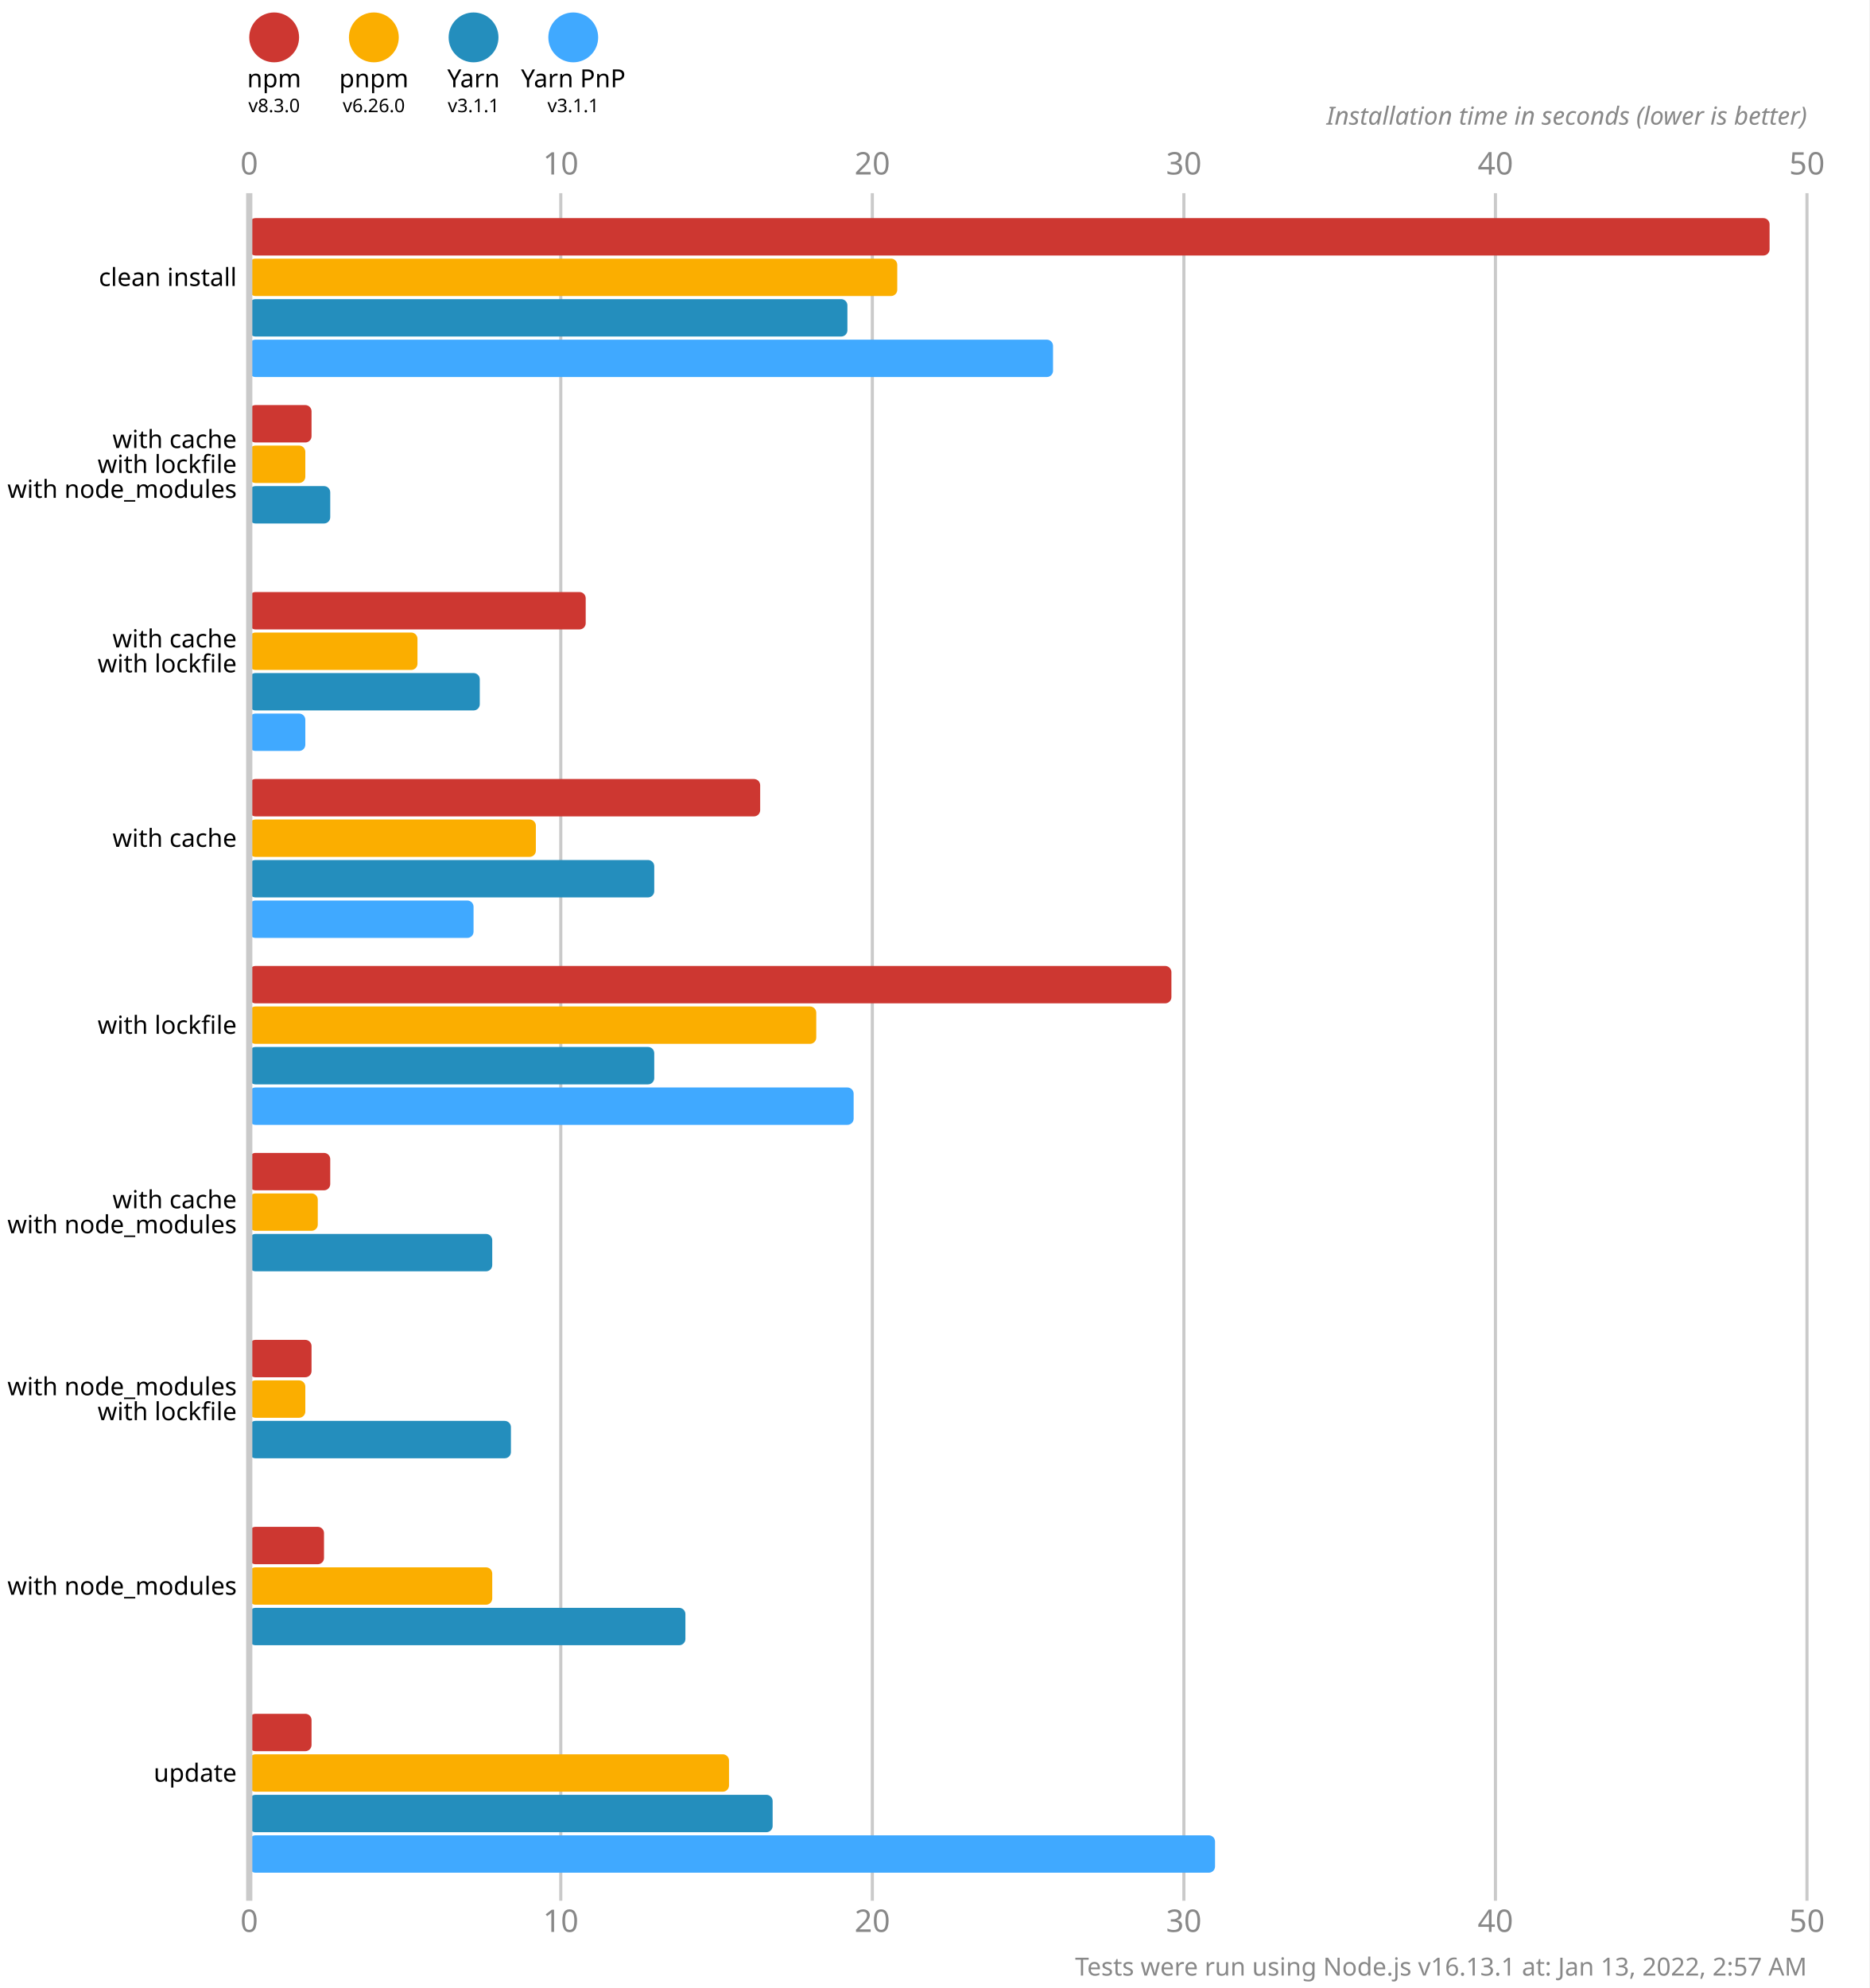
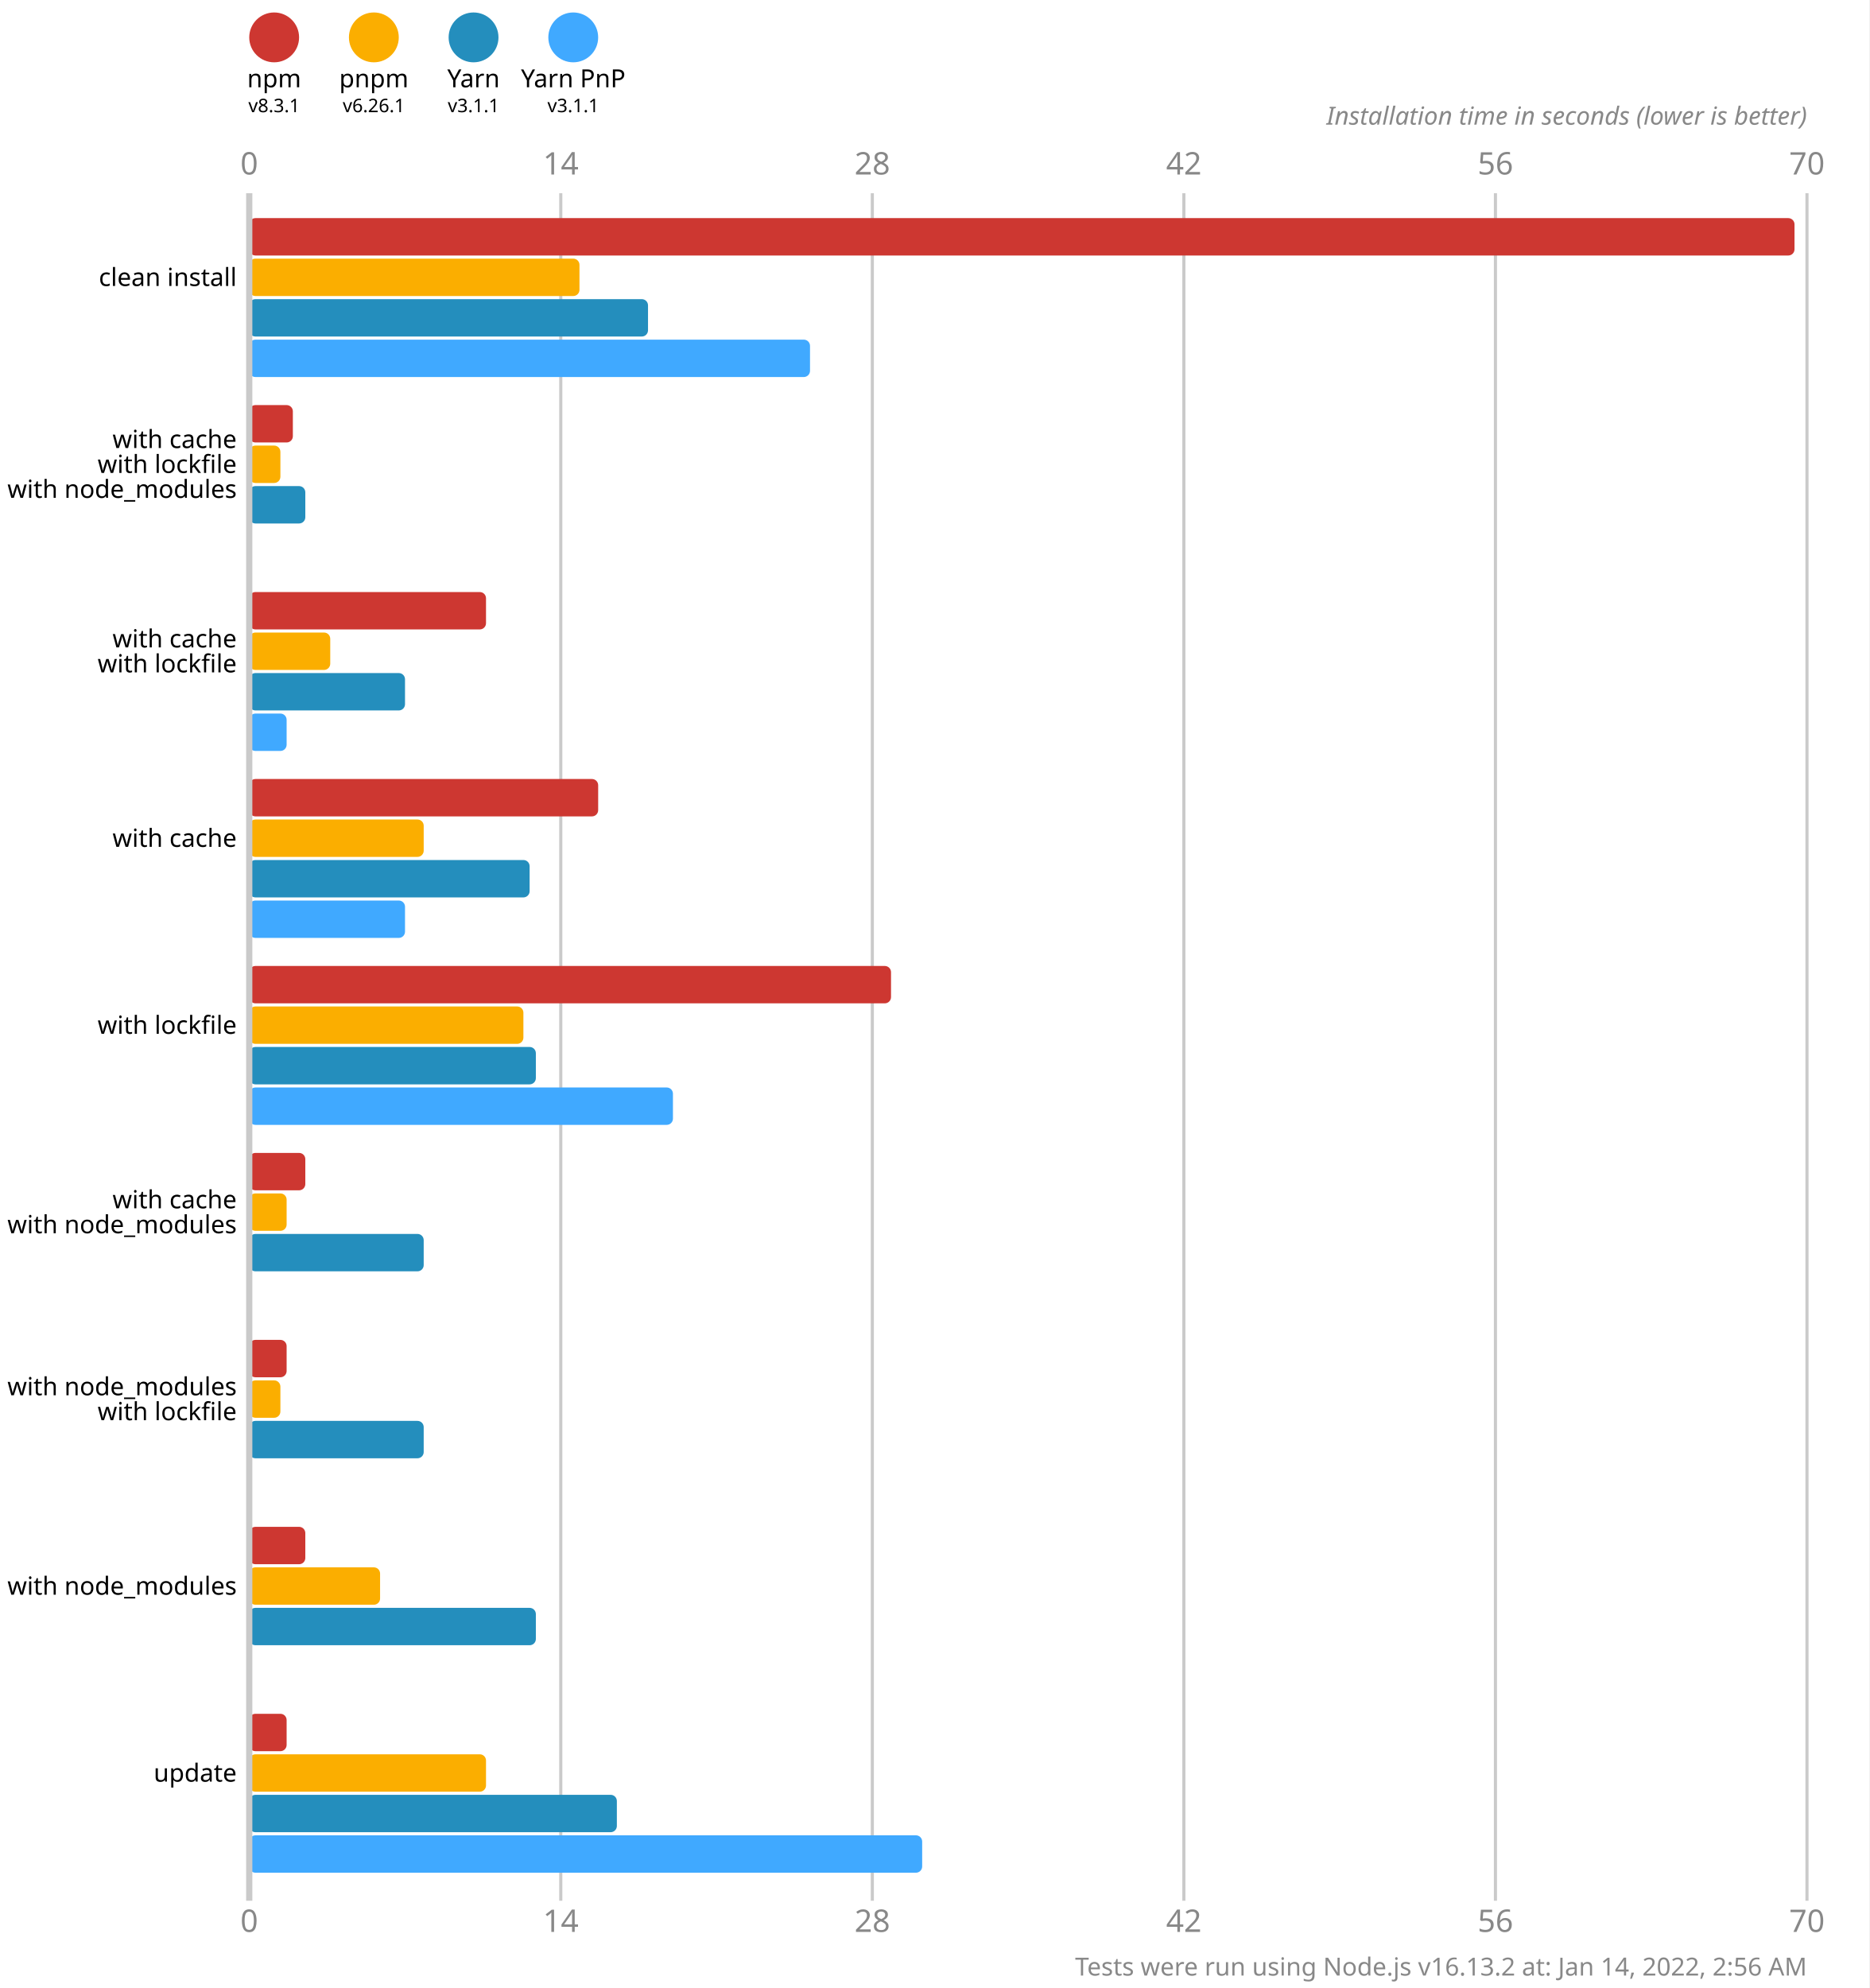
<svg xmlns="http://www.w3.org/2000/svg" version="1.1" viewBox="0 0 300 319">
  <style>
    .font { font-family: sans-serif; }
    .s3 { font-size: 3px; }
    .s4 { font-size: 4px; }
    .s5 { font-size: 5px; }
    .line { stroke: #cacaca; }
    .width { stroke-width: 0.5; }
    .text { fill: #888; }
  </style>
  <rect x="0" y="0" width="300" height="319" fill="#fff" />
  <circle cx="44" cy="6" r="4" fill="#cd3731" />
  <text x="44" y="14" class="font s4" text-anchor="middle">npm</text>
-   <text x="44" y="18" class="font s3" text-anchor="middle">v8.3.0</text>
+   <text x="44" y="18" class="font s3" text-anchor="middle">v8.3.1</text>
  <circle cx="60" cy="6" r="4" fill="#fbae00" />
  <text x="60" y="14" class="font s4" text-anchor="middle">pnpm</text>
-   <text x="60" y="18" class="font s3" text-anchor="middle">v6.26.0</text>
+   <text x="60" y="18" class="font s3" text-anchor="middle">v6.26.1</text>
  <circle cx="76" cy="6" r="4" fill="#248ebd" />
  <text x="76" y="14" class="font s4" text-anchor="middle">Yarn</text>
  <text x="76" y="18" class="font s3" text-anchor="middle">v3.1.1</text>
  <circle cx="92" cy="6" r="4" fill="#40a9ff" />
  <text x="92" y="14" class="font s4" text-anchor="middle">Yarn PnP</text>
  <text x="92" y="18" class="font s3" text-anchor="middle">v3.1.1</text>
  <text x="40" y="28" class="font s5 text" text-anchor="middle">0</text>
  <text x="40" y="310" class="font s5 text" text-anchor="middle">0</text>
  <line x1="90" y1="31" x2="90" y2="305" class="line width" />
-   <text x="90" y="28" class="font s5 text" text-anchor="middle">10</text>
-   <text x="90" y="310" class="font s5 text" text-anchor="middle">10</text>
+   <text x="90" y="28" class="font s5 text" text-anchor="middle">14</text>
+   <text x="90" y="310" class="font s5 text" text-anchor="middle">14</text>
  <line x1="140" y1="31" x2="140" y2="305" class="line width" />
-   <text x="140" y="28" class="font s5 text" text-anchor="middle">20</text>
-   <text x="140" y="310" class="font s5 text" text-anchor="middle">20</text>
+   <text x="140" y="28" class="font s5 text" text-anchor="middle">28</text>
+   <text x="140" y="310" class="font s5 text" text-anchor="middle">28</text>
  <line x1="190" y1="31" x2="190" y2="305" class="line width" />
-   <text x="190" y="28" class="font s5 text" text-anchor="middle">30</text>
-   <text x="190" y="310" class="font s5 text" text-anchor="middle">30</text>
+   <text x="190" y="28" class="font s5 text" text-anchor="middle">42</text>
+   <text x="190" y="310" class="font s5 text" text-anchor="middle">42</text>
  <line x1="240" y1="31" x2="240" y2="305" class="line width" />
-   <text x="240" y="28" class="font s5 text" text-anchor="middle">40</text>
-   <text x="240" y="310" class="font s5 text" text-anchor="middle">40</text>
+   <text x="240" y="28" class="font s5 text" text-anchor="middle">56</text>
+   <text x="240" y="310" class="font s5 text" text-anchor="middle">56</text>
  <line x1="290" y1="31" x2="290" y2="305" class="line width" />
-   <text x="290" y="28" class="font s5 text" text-anchor="middle">50</text>
-   <text x="290" y="310" class="font s5 text" text-anchor="middle">50</text>
+   <text x="290" y="28" class="font s5 text" text-anchor="middle">70</text>
+   <text x="290" y="310" class="font s5 text" text-anchor="middle">70</text>
  <text x="290" y="20" class="font s4 text" font-style="italic" text-anchor="end">Installation time in seconds (lower is better)</text>
-   <rect x="40" y="35" width="244" height="6" fill="#cd3731" rx="1" ry="1" />
-   <rect x="40" y="41.5" width="104" height="6" fill="#fbae00" rx="1" ry="1" />
-   <rect x="40" y="48" width="96" height="6" fill="#248ebd" rx="1" ry="1" />
-   <rect x="40" y="54.5" width="129" height="6" fill="#40a9ff" rx="1" ry="1" />
-   <rect x="40" y="65" width="10" height="6" fill="#cd3731" rx="1" ry="1" />
-   <rect x="40" y="71.5" width="9" height="6" fill="#fbae00" rx="1" ry="1" />
-   <rect x="40" y="78" width="13" height="6" fill="#248ebd" rx="1" ry="1" />
+   <rect x="40" y="35" width="248" height="6" fill="#cd3731" rx="1" ry="1" />
+   <rect x="40" y="41.5" width="53" height="6" fill="#fbae00" rx="1" ry="1" />
+   <rect x="40" y="48" width="64" height="6" fill="#248ebd" rx="1" ry="1" />
+   <rect x="40" y="54.5" width="90" height="6" fill="#40a9ff" rx="1" ry="1" />
+   <rect x="40" y="65" width="7" height="6" fill="#cd3731" rx="1" ry="1" />
+   <rect x="40" y="71.5" width="5" height="6" fill="#fbae00" rx="1" ry="1" />
+   <rect x="40" y="78" width="9" height="6" fill="#248ebd" rx="1" ry="1" />
  <rect x="40" y="84.5" width="0" height="6" fill="#40a9ff" rx="1" ry="1" />
-   <rect x="40" y="95" width="54" height="6" fill="#cd3731" rx="1" ry="1" />
-   <rect x="40" y="101.5" width="27" height="6" fill="#fbae00" rx="1" ry="1" />
-   <rect x="40" y="108" width="37" height="6" fill="#248ebd" rx="1" ry="1" />
-   <rect x="40" y="114.5" width="9" height="6" fill="#40a9ff" rx="1" ry="1" />
-   <rect x="40" y="125" width="82" height="6" fill="#cd3731" rx="1" ry="1" />
-   <rect x="40" y="131.5" width="46" height="6" fill="#fbae00" rx="1" ry="1" />
-   <rect x="40" y="138" width="65" height="6" fill="#248ebd" rx="1" ry="1" />
-   <rect x="40" y="144.5" width="36" height="6" fill="#40a9ff" rx="1" ry="1" />
-   <rect x="40" y="155" width="148" height="6" fill="#cd3731" rx="1" ry="1" />
-   <rect x="40" y="161.5" width="91" height="6" fill="#fbae00" rx="1" ry="1" />
-   <rect x="40" y="168" width="65" height="6" fill="#248ebd" rx="1" ry="1" />
-   <rect x="40" y="174.5" width="97" height="6" fill="#40a9ff" rx="1" ry="1" />
-   <rect x="40" y="185" width="13" height="6" fill="#cd3731" rx="1" ry="1" />
-   <rect x="40" y="191.5" width="11" height="6" fill="#fbae00" rx="1" ry="1" />
-   <rect x="40" y="198" width="39" height="6" fill="#248ebd" rx="1" ry="1" />
+   <rect x="40" y="95" width="38" height="6" fill="#cd3731" rx="1" ry="1" />
+   <rect x="40" y="101.5" width="13" height="6" fill="#fbae00" rx="1" ry="1" />
+   <rect x="40" y="108" width="25" height="6" fill="#248ebd" rx="1" ry="1" />
+   <rect x="40" y="114.5" width="6" height="6" fill="#40a9ff" rx="1" ry="1" />
+   <rect x="40" y="125" width="56" height="6" fill="#cd3731" rx="1" ry="1" />
+   <rect x="40" y="131.5" width="28" height="6" fill="#fbae00" rx="1" ry="1" />
+   <rect x="40" y="138" width="45" height="6" fill="#248ebd" rx="1" ry="1" />
+   <rect x="40" y="144.5" width="25" height="6" fill="#40a9ff" rx="1" ry="1" />
+   <rect x="40" y="155" width="103" height="6" fill="#cd3731" rx="1" ry="1" />
+   <rect x="40" y="161.5" width="44" height="6" fill="#fbae00" rx="1" ry="1" />
+   <rect x="40" y="168" width="46" height="6" fill="#248ebd" rx="1" ry="1" />
+   <rect x="40" y="174.5" width="68" height="6" fill="#40a9ff" rx="1" ry="1" />
+   <rect x="40" y="185" width="9" height="6" fill="#cd3731" rx="1" ry="1" />
+   <rect x="40" y="191.5" width="6" height="6" fill="#fbae00" rx="1" ry="1" />
+   <rect x="40" y="198" width="28" height="6" fill="#248ebd" rx="1" ry="1" />
  <rect x="40" y="204.5" width="0" height="6" fill="#40a9ff" rx="1" ry="1" />
-   <rect x="40" y="215" width="10" height="6" fill="#cd3731" rx="1" ry="1" />
-   <rect x="40" y="221.5" width="9" height="6" fill="#fbae00" rx="1" ry="1" />
-   <rect x="40" y="228" width="42" height="6" fill="#248ebd" rx="1" ry="1" />
+   <rect x="40" y="215" width="6" height="6" fill="#cd3731" rx="1" ry="1" />
+   <rect x="40" y="221.5" width="5" height="6" fill="#fbae00" rx="1" ry="1" />
+   <rect x="40" y="228" width="28" height="6" fill="#248ebd" rx="1" ry="1" />
  <rect x="40" y="234.5" width="0" height="6" fill="#40a9ff" rx="1" ry="1" />
-   <rect x="40" y="245" width="12" height="6" fill="#cd3731" rx="1" ry="1" />
-   <rect x="40" y="251.5" width="39" height="6" fill="#fbae00" rx="1" ry="1" />
-   <rect x="40" y="258" width="70" height="6" fill="#248ebd" rx="1" ry="1" />
+   <rect x="40" y="245" width="9" height="6" fill="#cd3731" rx="1" ry="1" />
+   <rect x="40" y="251.5" width="21" height="6" fill="#fbae00" rx="1" ry="1" />
+   <rect x="40" y="258" width="46" height="6" fill="#248ebd" rx="1" ry="1" />
  <rect x="40" y="264.5" width="0" height="6" fill="#40a9ff" rx="1" ry="1" />
-   <rect x="40" y="275" width="10" height="6" fill="#cd3731" rx="1" ry="1" />
-   <rect x="40" y="281.5" width="77" height="6" fill="#fbae00" rx="1" ry="1" />
-   <rect x="40" y="288" width="84" height="6" fill="#248ebd" rx="1" ry="1" />
-   <rect x="40" y="294.5" width="155" height="6" fill="#40a9ff" rx="1" ry="1" />
+   <rect x="40" y="275" width="6" height="6" fill="#cd3731" rx="1" ry="1" />
+   <rect x="40" y="281.5" width="38" height="6" fill="#fbae00" rx="1" ry="1" />
+   <rect x="40" y="288" width="59" height="6" fill="#248ebd" rx="1" ry="1" />
+   <rect x="40" y="294.5" width="108" height="6" fill="#40a9ff" rx="1" ry="1" />
  <line x1="40" y1="31" x2="40" y2="305" class="line" />
  <text x="38" y="44.5" class="font s4" dominant-baseline="middle" text-anchor="end">clean install</text>
  <text x="38" y="70.5" class="font s4" dominant-baseline="middle" text-anchor="end">with cache</text>
  <text x="38" y="74.5" class="font s4" dominant-baseline="middle" text-anchor="end">with lockfile</text>
  <text x="38" y="78.5" class="font s4" dominant-baseline="middle" text-anchor="end">with node_modules</text>
  <text x="38" y="102.5" class="font s4" dominant-baseline="middle" text-anchor="end">with cache</text>
  <text x="38" y="106.5" class="font s4" dominant-baseline="middle" text-anchor="end">with lockfile</text>
  <text x="38" y="134.5" class="font s4" dominant-baseline="middle" text-anchor="end">with cache</text>
  <text x="38" y="164.5" class="font s4" dominant-baseline="middle" text-anchor="end">with lockfile</text>
  <text x="38" y="192.5" class="font s4" dominant-baseline="middle" text-anchor="end">with cache</text>
  <text x="38" y="196.5" class="font s4" dominant-baseline="middle" text-anchor="end">with node_modules</text>
  <text x="38" y="222.5" class="font s4" dominant-baseline="middle" text-anchor="end">with node_modules</text>
  <text x="38" y="226.5" class="font s4" dominant-baseline="middle" text-anchor="end">with lockfile</text>
  <text x="38" y="254.5" class="font s4" dominant-baseline="middle" text-anchor="end">with node_modules</text>
  <text x="38" y="284.5" class="font s4" dominant-baseline="middle" text-anchor="end">update</text>
-   <text x="290" y="317" class="font s4 text" text-anchor="end">Tests were run using Node.js v16.13.1 at: Jan 13, 2022, 2:57 AM</text>
+   <text x="290" y="317" class="font s4 text" text-anchor="end">Tests were run using Node.js v16.13.2 at: Jan 14, 2022, 2:56 AM</text>
</svg>
